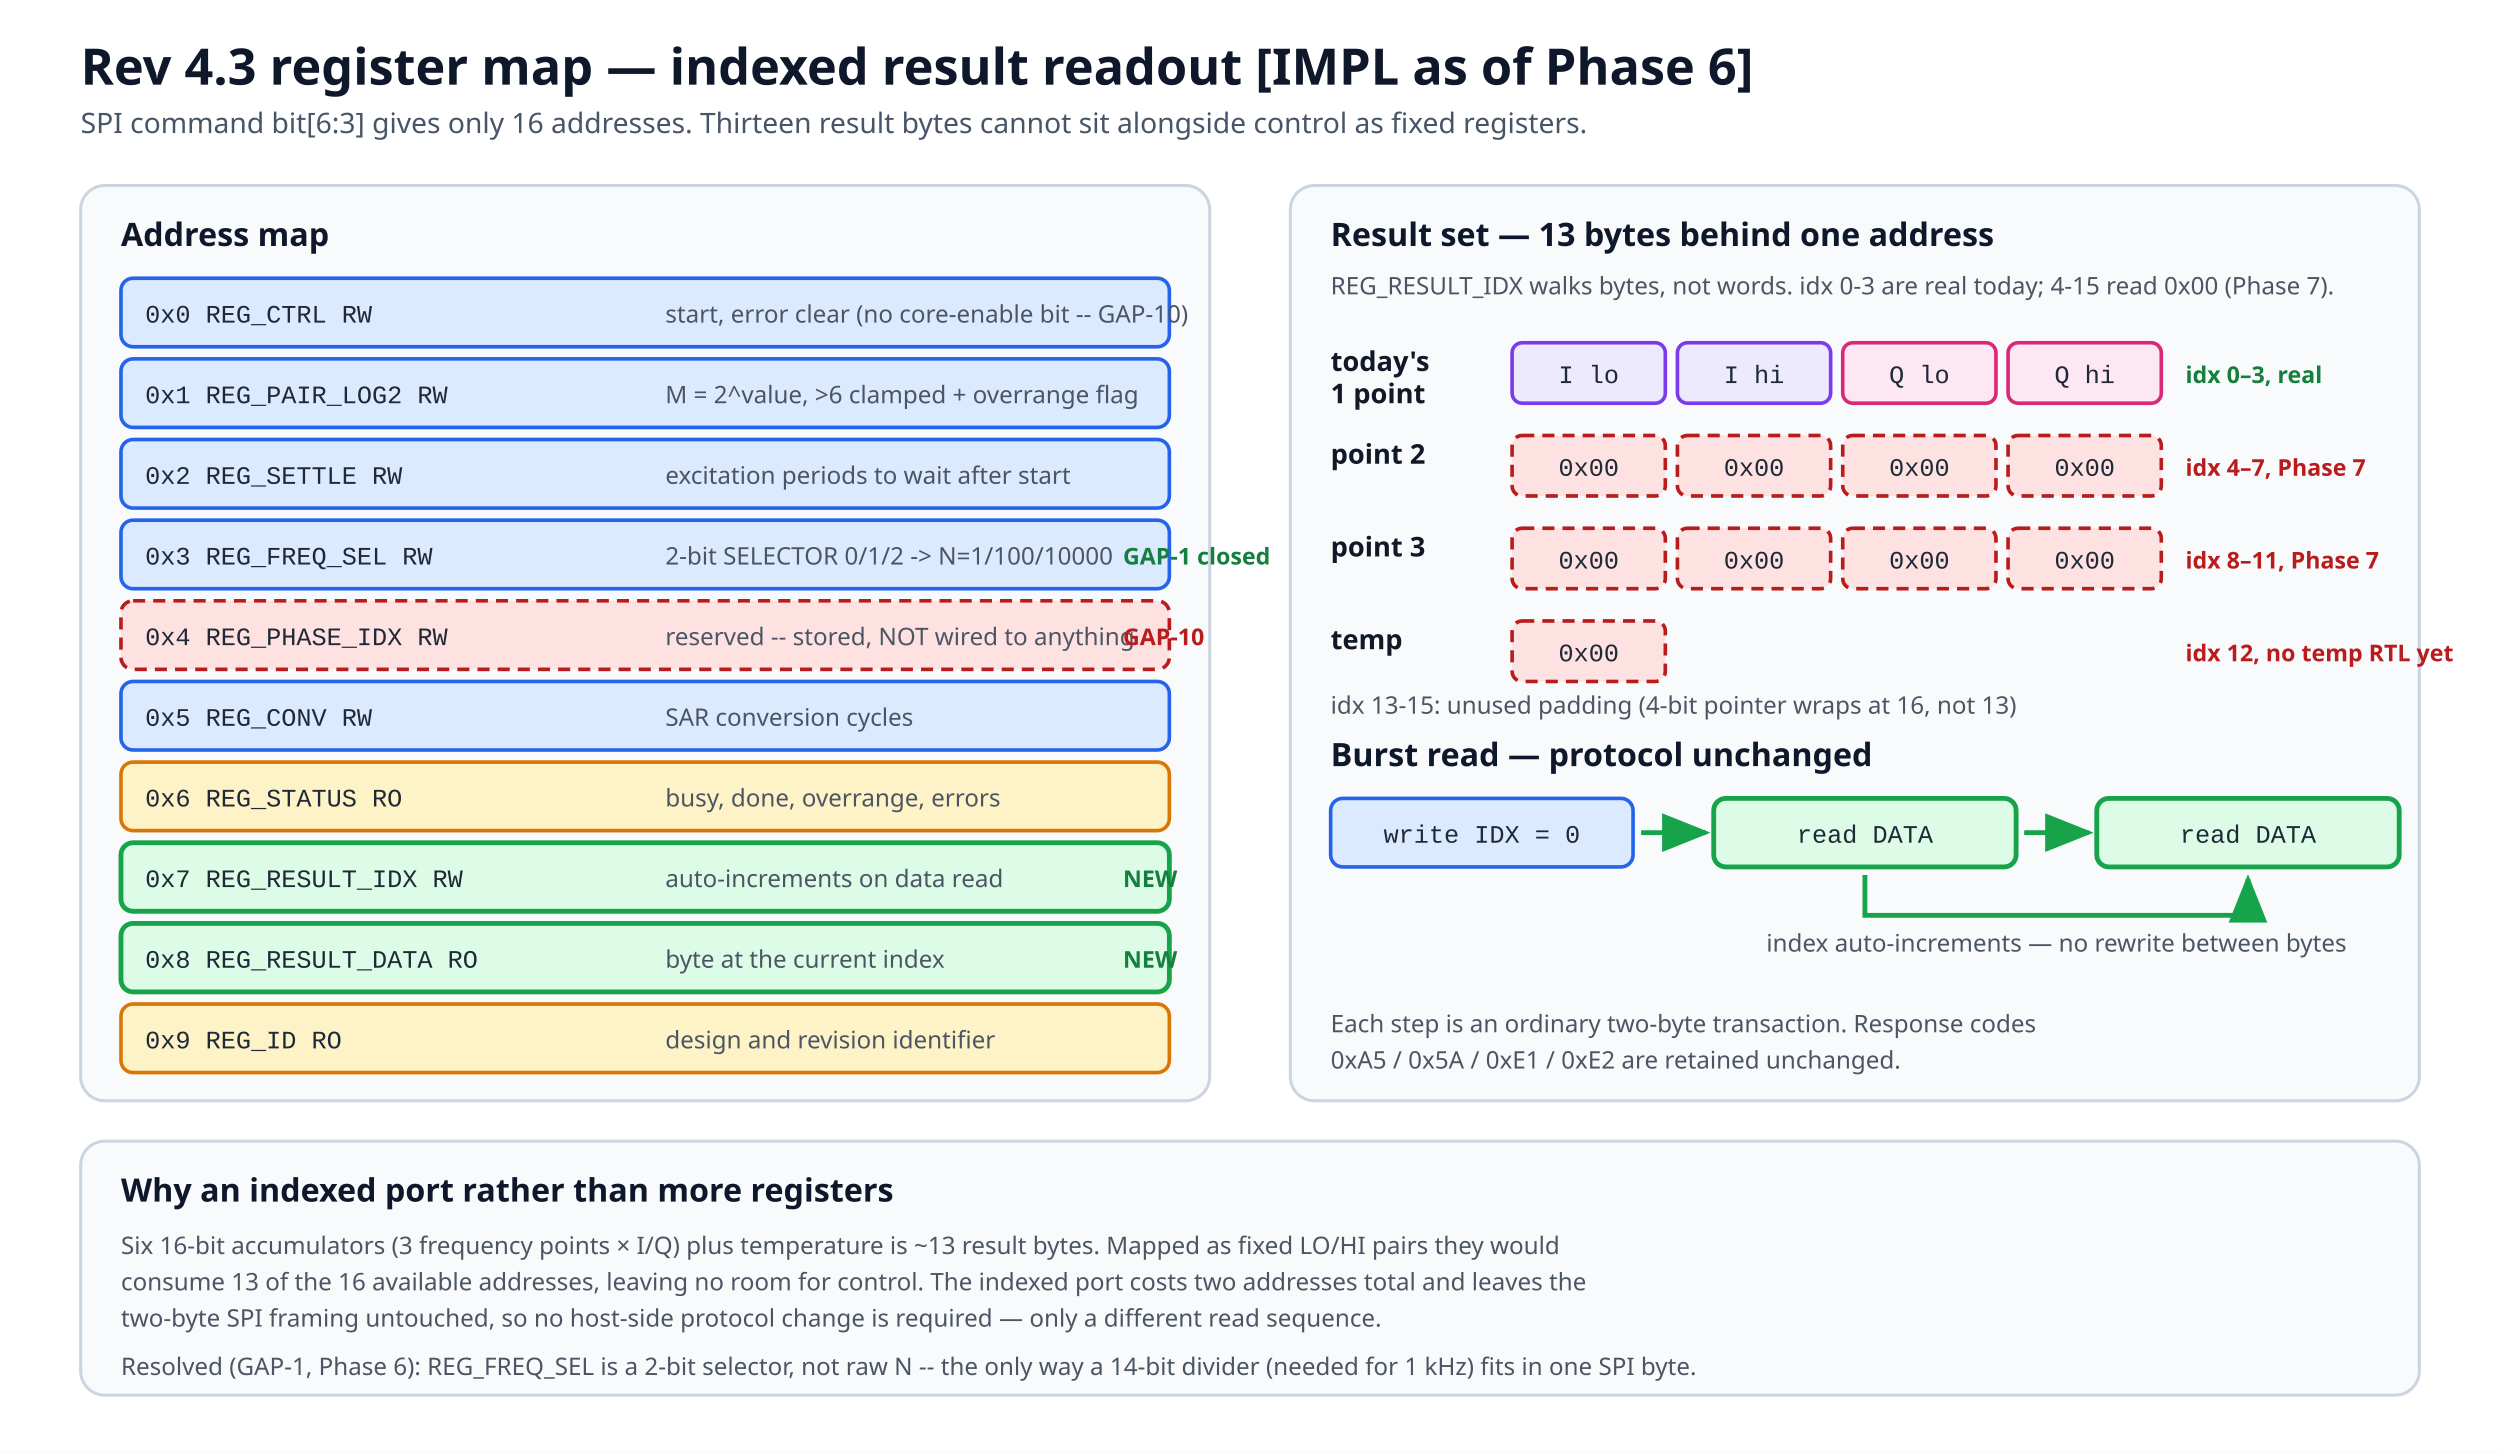
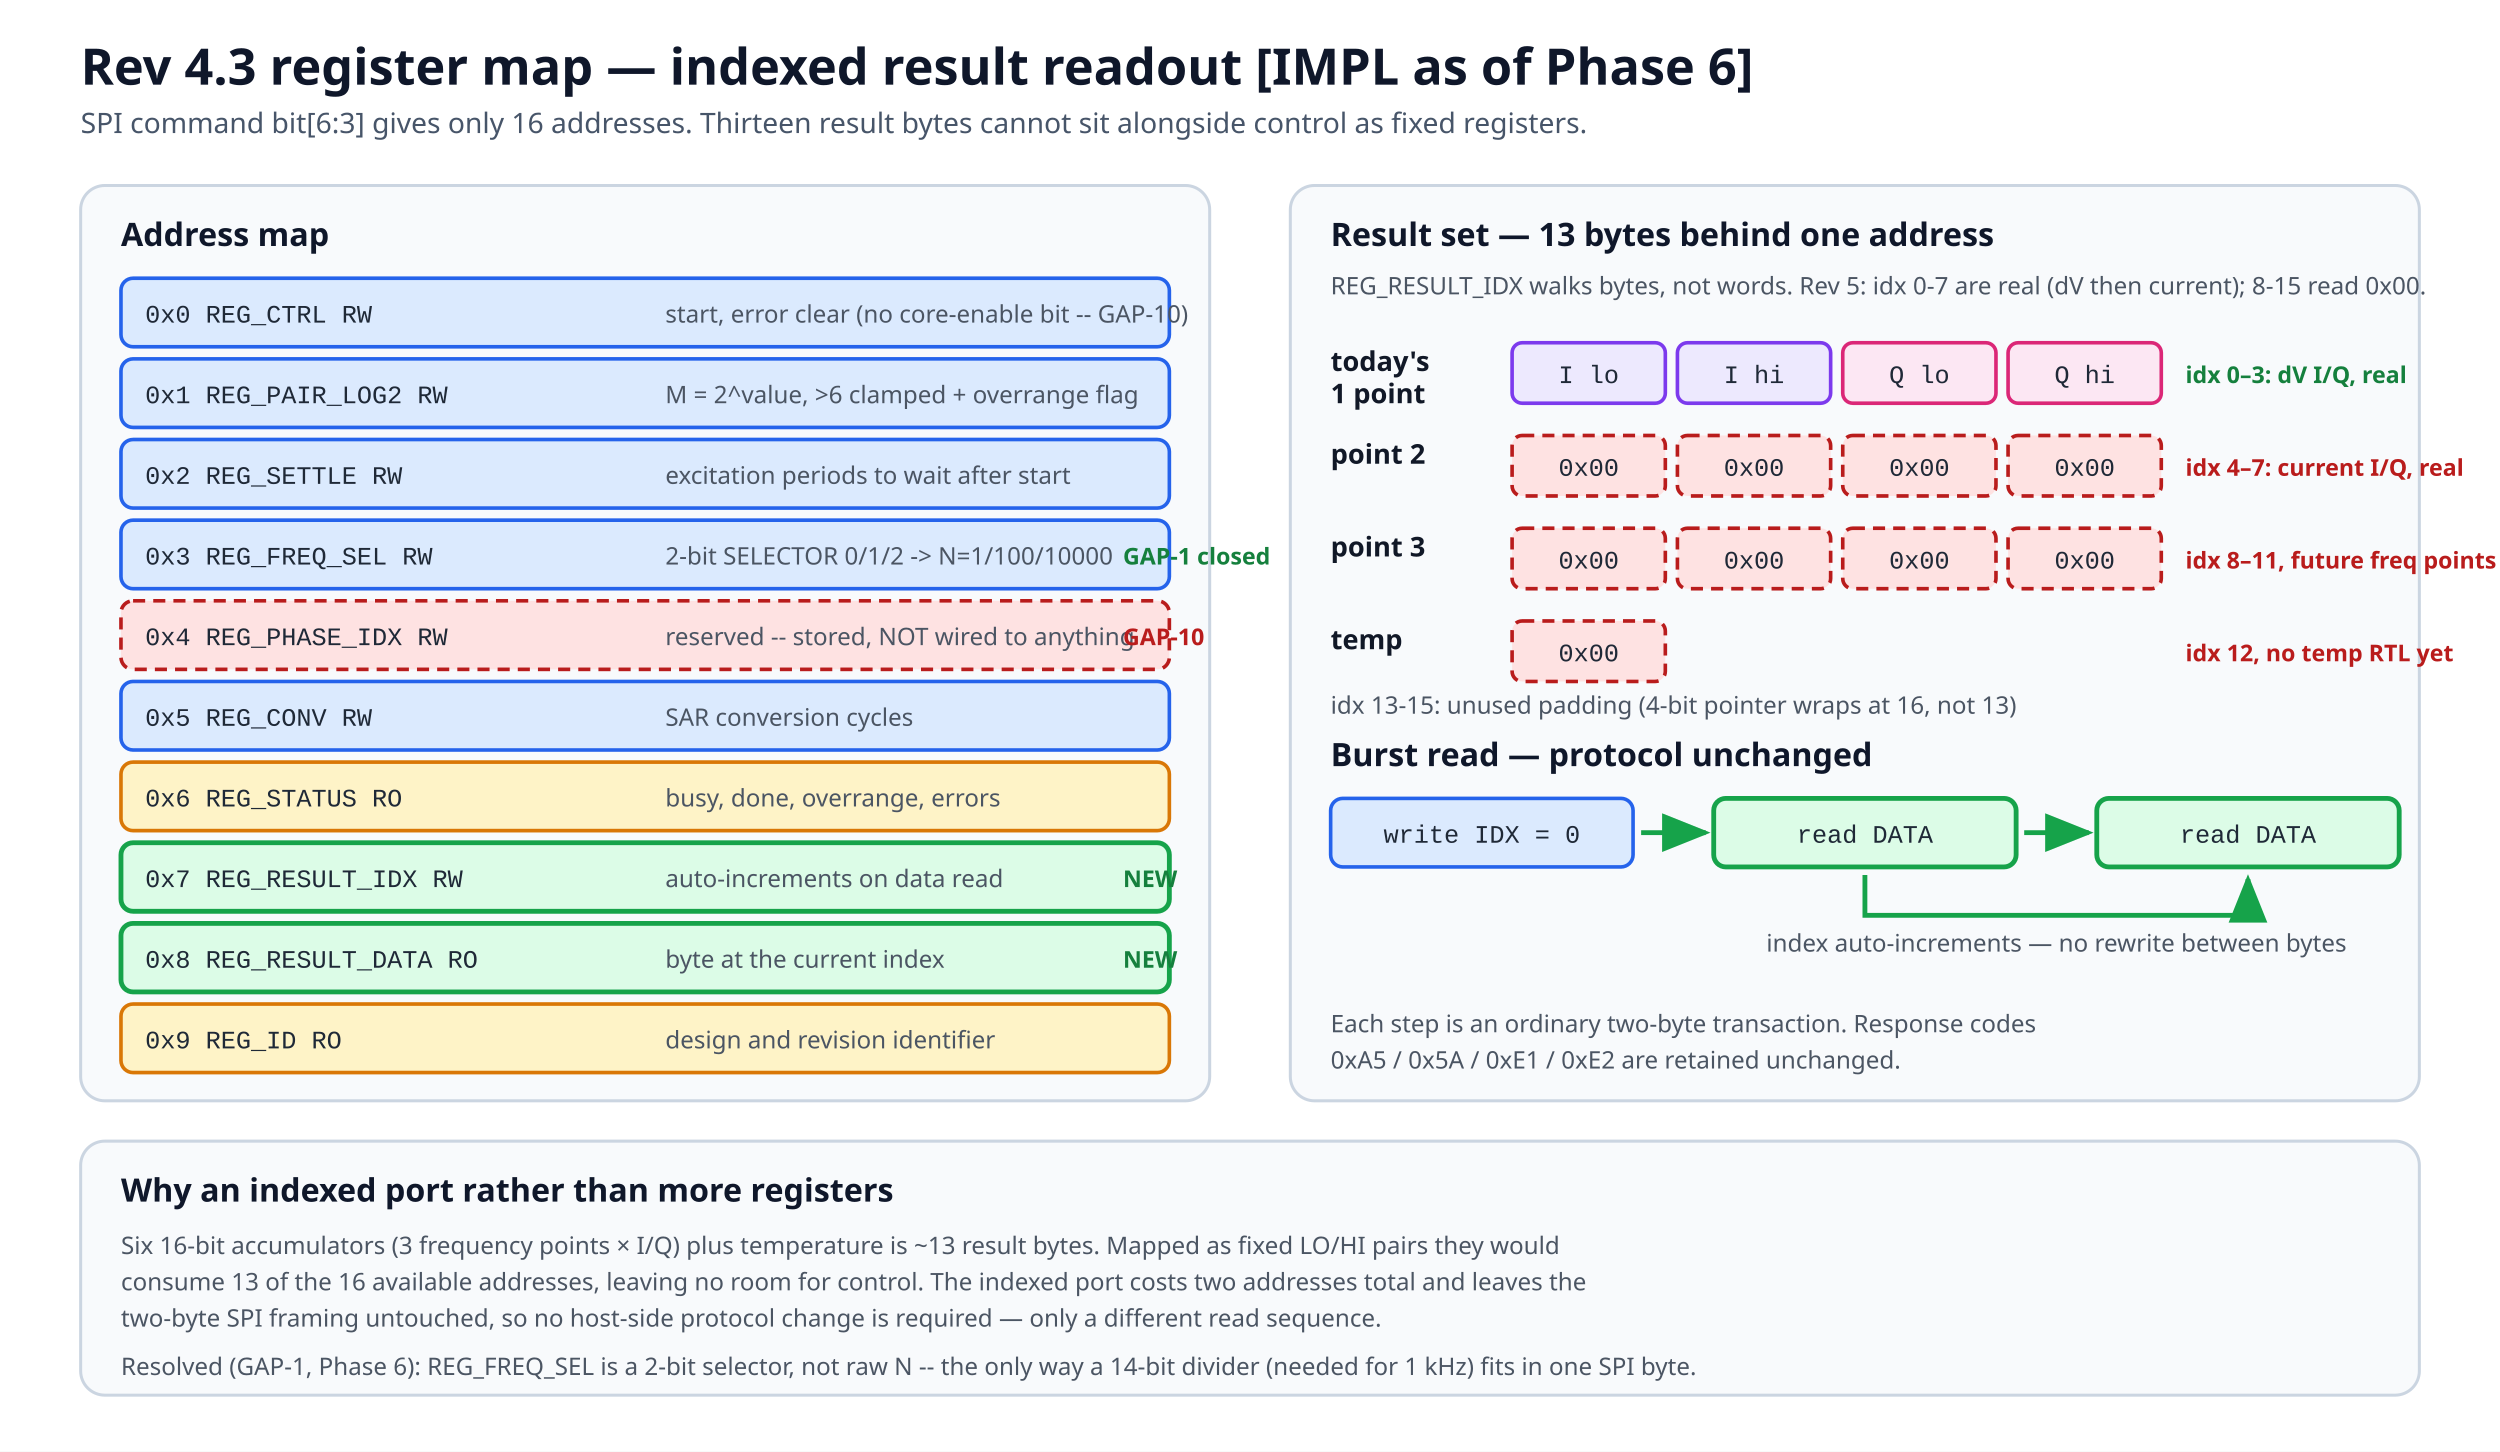
<svg xmlns="http://www.w3.org/2000/svg" width="1240" height="720" viewBox="0 0 1240 720" role="img" aria-labelledby="t d">
  <defs>
    <style>
      .title { font: 700 25px sans-serif; fill: #0f172a; }
      .sub   { font: 400 14px sans-serif; fill: #475569; }
      .h     { font: 700 16px sans-serif; fill: #0f172a; }
      .lbl   { font: 700 13.5px sans-serif; fill: #111827; }
      .sml   { font: 400 12px sans-serif; fill: #4b5563; }
      .mono  { font: 400 12.5px ui-monospace, "Courier New", monospace; fill: #1f2937; }
      .monoW { font: 700 12.5px ui-monospace, "Courier New", monospace; fill: #ffffff; }
      .new   { font: 700 11.5px sans-serif; fill: #15803d; }
      .resv  { font: 700 11.5px sans-serif; fill: #b91c1c; }
      .rw    { fill: #dbeafe; stroke: #2563eb; stroke-width: 1.8; }
      .ro    { fill: #fef3c7; stroke: #d97706; stroke-width: 1.8; }
      .idx   { fill: #dcfce7; stroke: #16a34a; stroke-width: 2.4; }
      .unwired { fill: #fee2e2; stroke: #b91c1c; stroke-width: 1.8; stroke-dasharray: 6 4; }
      .panel { fill: #f8fafc; stroke: #cbd5e1; stroke-width: 1.5; }
      .byteI { fill: #ede9fe; stroke: #7c3aed; stroke-width: 1.8; }
      .byteQ { fill: #fce7f3; stroke: #db2777; stroke-width: 1.8; }
      .byteT { fill: #e0f2fe; stroke: #0284c7; stroke-width: 1.8; }
      .arr   { stroke: #16a34a; stroke-width: 2.4; fill: none; marker-end: url(#g); }
    </style>
    <marker id="g" markerWidth="10" markerHeight="8" refX="9" refY="4" orient="auto">
      <path d="M0,0 L10,4 L0,8 z" fill="#16a34a" />
    </marker>
  </defs>
  <rect width="1240" height="720" fill="#ffffff" />
  <text x="40" y="42" class="title">Rev 4.3 register map — indexed result readout [IMPL as of Phase 6]</text>
  <text x="40" y="66" class="sub">SPI command bit[6:3] gives only 16 addresses. Thirteen result bytes cannot sit alongside control as fixed registers.</text>
  <rect x="40" y="92" width="560" height="454" rx="12" class="panel" />
  <text x="60" y="122" class="h">Address map</text>
  <g transform="translate(60,138)">
    <rect x="0" y="0" width="520" height="34" rx="6" class="rw" />
    <text x="12" y="22" class="mono">0x0  REG_CTRL        RW</text>
    <text x="270" y="22" class="sml">start, error clear (no core-enable bit -- GAP-10)</text>
    <rect x="0" y="40" width="520" height="34" rx="6" class="rw" />
    <text x="12" y="62" class="mono">0x1  REG_PAIR_LOG2   RW</text>
    <text x="270" y="62" class="sml">M = 2^value, &gt;6 clamped + overrange flag</text>
    <rect x="0" y="80" width="520" height="34" rx="6" class="rw" />
    <text x="12" y="102" class="mono">0x2  REG_SETTLE      RW</text>
    <text x="270" y="102" class="sml">excitation periods to wait after start</text>
    <rect x="0" y="120" width="520" height="34" rx="6" class="rw" />
    <text x="12" y="142" class="mono">0x3  REG_FREQ_SEL    RW</text>
    <text x="270" y="142" class="sml">2-bit SELECTOR 0/1/2 -&gt; N=1/100/10000</text>
    <text x="497" y="142" class="new">GAP-1 closed</text>
    <rect x="0" y="160" width="520" height="34" rx="6" class="unwired" />
    <text x="12" y="182" class="mono">0x4  REG_PHASE_IDX   RW</text>
    <text x="270" y="182" class="sml">reserved -- stored, NOT wired to anything</text>
    <text x="497" y="182" class="resv">GAP-10</text>
    <rect x="0" y="200" width="520" height="34" rx="6" class="rw" />
    <text x="12" y="222" class="mono">0x5  REG_CONV        RW</text>
    <text x="270" y="222" class="sml">SAR conversion cycles</text>
    <rect x="0" y="240" width="520" height="34" rx="6" class="ro" />
    <text x="12" y="262" class="mono">0x6  REG_STATUS      RO</text>
    <text x="270" y="262" class="sml">busy, done, overrange, errors</text>
    <rect x="0" y="280" width="520" height="34" rx="6" class="idx" />
    <text x="12" y="302" class="mono">0x7  REG_RESULT_IDX  RW</text>
    <text x="270" y="302" class="sml">auto-increments on data read</text>
    <text x="497" y="302" class="new">NEW</text>
    <rect x="0" y="320" width="520" height="34" rx="6" class="idx" />
    <text x="12" y="342" class="mono">0x8  REG_RESULT_DATA RO</text>
    <text x="270" y="342" class="sml">byte at the current index</text>
    <text x="497" y="342" class="new">NEW</text>
    <rect x="0" y="360" width="520" height="34" rx="6" class="ro" />
    <text x="12" y="382" class="mono">0x9  REG_ID          RO</text>
    <text x="270" y="382" class="sml">design and revision identifier</text>
  </g>
  <rect x="640" y="92" width="560" height="454" rx="12" class="panel" />
  <text x="660" y="122" class="h">Result set — 13 bytes behind one address</text>
-   <text x="660" y="146" class="sml">REG_RESULT_IDX walks bytes, not words. idx 0-3 are real today; 4-15 read 0x00 (Phase 7).</text>
+   <text x="660" y="146" class="sml">REG_RESULT_IDX walks bytes, not words. Rev 5: idx 0-7 are real (dV then current); 8-15 read 0x00.</text>
  <g transform="translate(660,170)">
    <text x="0" y="14" class="lbl">today's</text>
    <text x="0" y="30" class="lbl">1 point</text>
    <rect x="90" y="0" width="76" height="30" rx="5" class="byteI" />
    <text x="128" y="20" class="mono" text-anchor="middle">I lo</text>
    <rect x="172" y="0" width="76" height="30" rx="5" class="byteI" />
    <text x="210" y="20" class="mono" text-anchor="middle">I hi</text>
    <rect x="254" y="0" width="76" height="30" rx="5" class="byteQ" />
    <text x="292" y="20" class="mono" text-anchor="middle">Q lo</text>
    <rect x="336" y="0" width="76" height="30" rx="5" class="byteQ" />
    <text x="374" y="20" class="mono" text-anchor="middle">Q hi</text>
-     <text x="424" y="20" class="new">idx 0–3, real</text>
+     <text x="424" y="20" class="new">idx 0–3: dV I/Q, real</text>
    <text x="0" y="60" class="lbl">point 2</text>
    <rect x="90" y="46" width="76" height="30" rx="5" class="unwired" />
    <text x="128" y="66" class="mono" text-anchor="middle">0x00</text>
    <rect x="172" y="46" width="76" height="30" rx="5" class="unwired" />
    <text x="210" y="66" class="mono" text-anchor="middle">0x00</text>
    <rect x="254" y="46" width="76" height="30" rx="5" class="unwired" />
    <text x="292" y="66" class="mono" text-anchor="middle">0x00</text>
    <rect x="336" y="46" width="76" height="30" rx="5" class="unwired" />
    <text x="374" y="66" class="mono" text-anchor="middle">0x00</text>
-     <text x="424" y="66" class="resv">idx 4–7, Phase 7</text>
+     <text x="424" y="66" class="resv">idx 4–7: current I/Q, real</text>
    <text x="0" y="106" class="lbl">point 3</text>
    <rect x="90" y="92" width="76" height="30" rx="5" class="unwired" />
    <text x="128" y="112" class="mono" text-anchor="middle">0x00</text>
    <rect x="172" y="92" width="76" height="30" rx="5" class="unwired" />
    <text x="210" y="112" class="mono" text-anchor="middle">0x00</text>
    <rect x="254" y="92" width="76" height="30" rx="5" class="unwired" />
    <text x="292" y="112" class="mono" text-anchor="middle">0x00</text>
    <rect x="336" y="92" width="76" height="30" rx="5" class="unwired" />
    <text x="374" y="112" class="mono" text-anchor="middle">0x00</text>
-     <text x="424" y="112" class="resv">idx 8–11, Phase 7</text>
+     <text x="424" y="112" class="resv">idx 8–11, future freq points</text>
    <text x="0" y="152" class="lbl">temp</text>
    <rect x="90" y="138" width="76" height="30" rx="5" class="unwired" />
    <text x="128" y="158" class="mono" text-anchor="middle">0x00</text>
    <text x="424" y="158" class="resv">idx 12, no temp RTL yet</text>
    <text x="0" y="184" class="sml">idx 13-15: unused padding (4-bit pointer wraps at 16, not 13)</text>
  </g>
  <text x="660" y="380" class="h">Burst read — protocol unchanged</text>
  <g transform="translate(660,396)">
    <rect x="0" y="0" width="150" height="34" rx="6" class="rw" />
    <text x="75" y="22" class="mono" text-anchor="middle">write IDX = 0</text>
    <path d="M154,17 L186,17" class="arr" />
    <rect x="190" y="0" width="150" height="34" rx="6" class="idx" />
    <text x="265" y="22" class="mono" text-anchor="middle">read DATA</text>
    <path d="M344,17 L376,17" class="arr" />
    <rect x="380" y="0" width="150" height="34" rx="6" class="idx" />
    <text x="455" y="22" class="mono" text-anchor="middle">read DATA</text>
    <path d="M265,38 L265,58 L455,58 L455,40" class="arr" />
    <text x="360" y="76" class="sml" text-anchor="middle">index auto-increments — no rewrite between bytes</text>
  </g>
  <text x="660" y="512" class="sml">Each step is an ordinary two-byte transaction. Response codes</text>
  <text x="660" y="530" class="sml">0xA5 / 0x5A / 0xE1 / 0xE2 are retained unchanged.</text>
  <rect x="40" y="566" width="1160" height="126" rx="12" class="panel" />
  <text x="60" y="596" class="h">Why an indexed port rather than more registers</text>
  <text x="60" y="622" class="sml">Six 16-bit accumulators (3 frequency points × I/Q) plus temperature is ~13 result bytes. Mapped as fixed LO/HI pairs they would</text>
  <text x="60" y="640" class="sml">consume 13 of the 16 available addresses, leaving no room for control. The indexed port costs two addresses total and leaves the</text>
  <text x="60" y="658" class="sml">two-byte SPI framing untouched, so no host-side protocol change is required — only a different read sequence.</text>
  <text x="60" y="682" class="sml">Resolved (GAP-1, Phase 6): REG_FREQ_SEL is a 2-bit selector, not raw N -- the only way a 14-bit divider (needed for 1 kHz) fits in one SPI byte.</text>
</svg>
